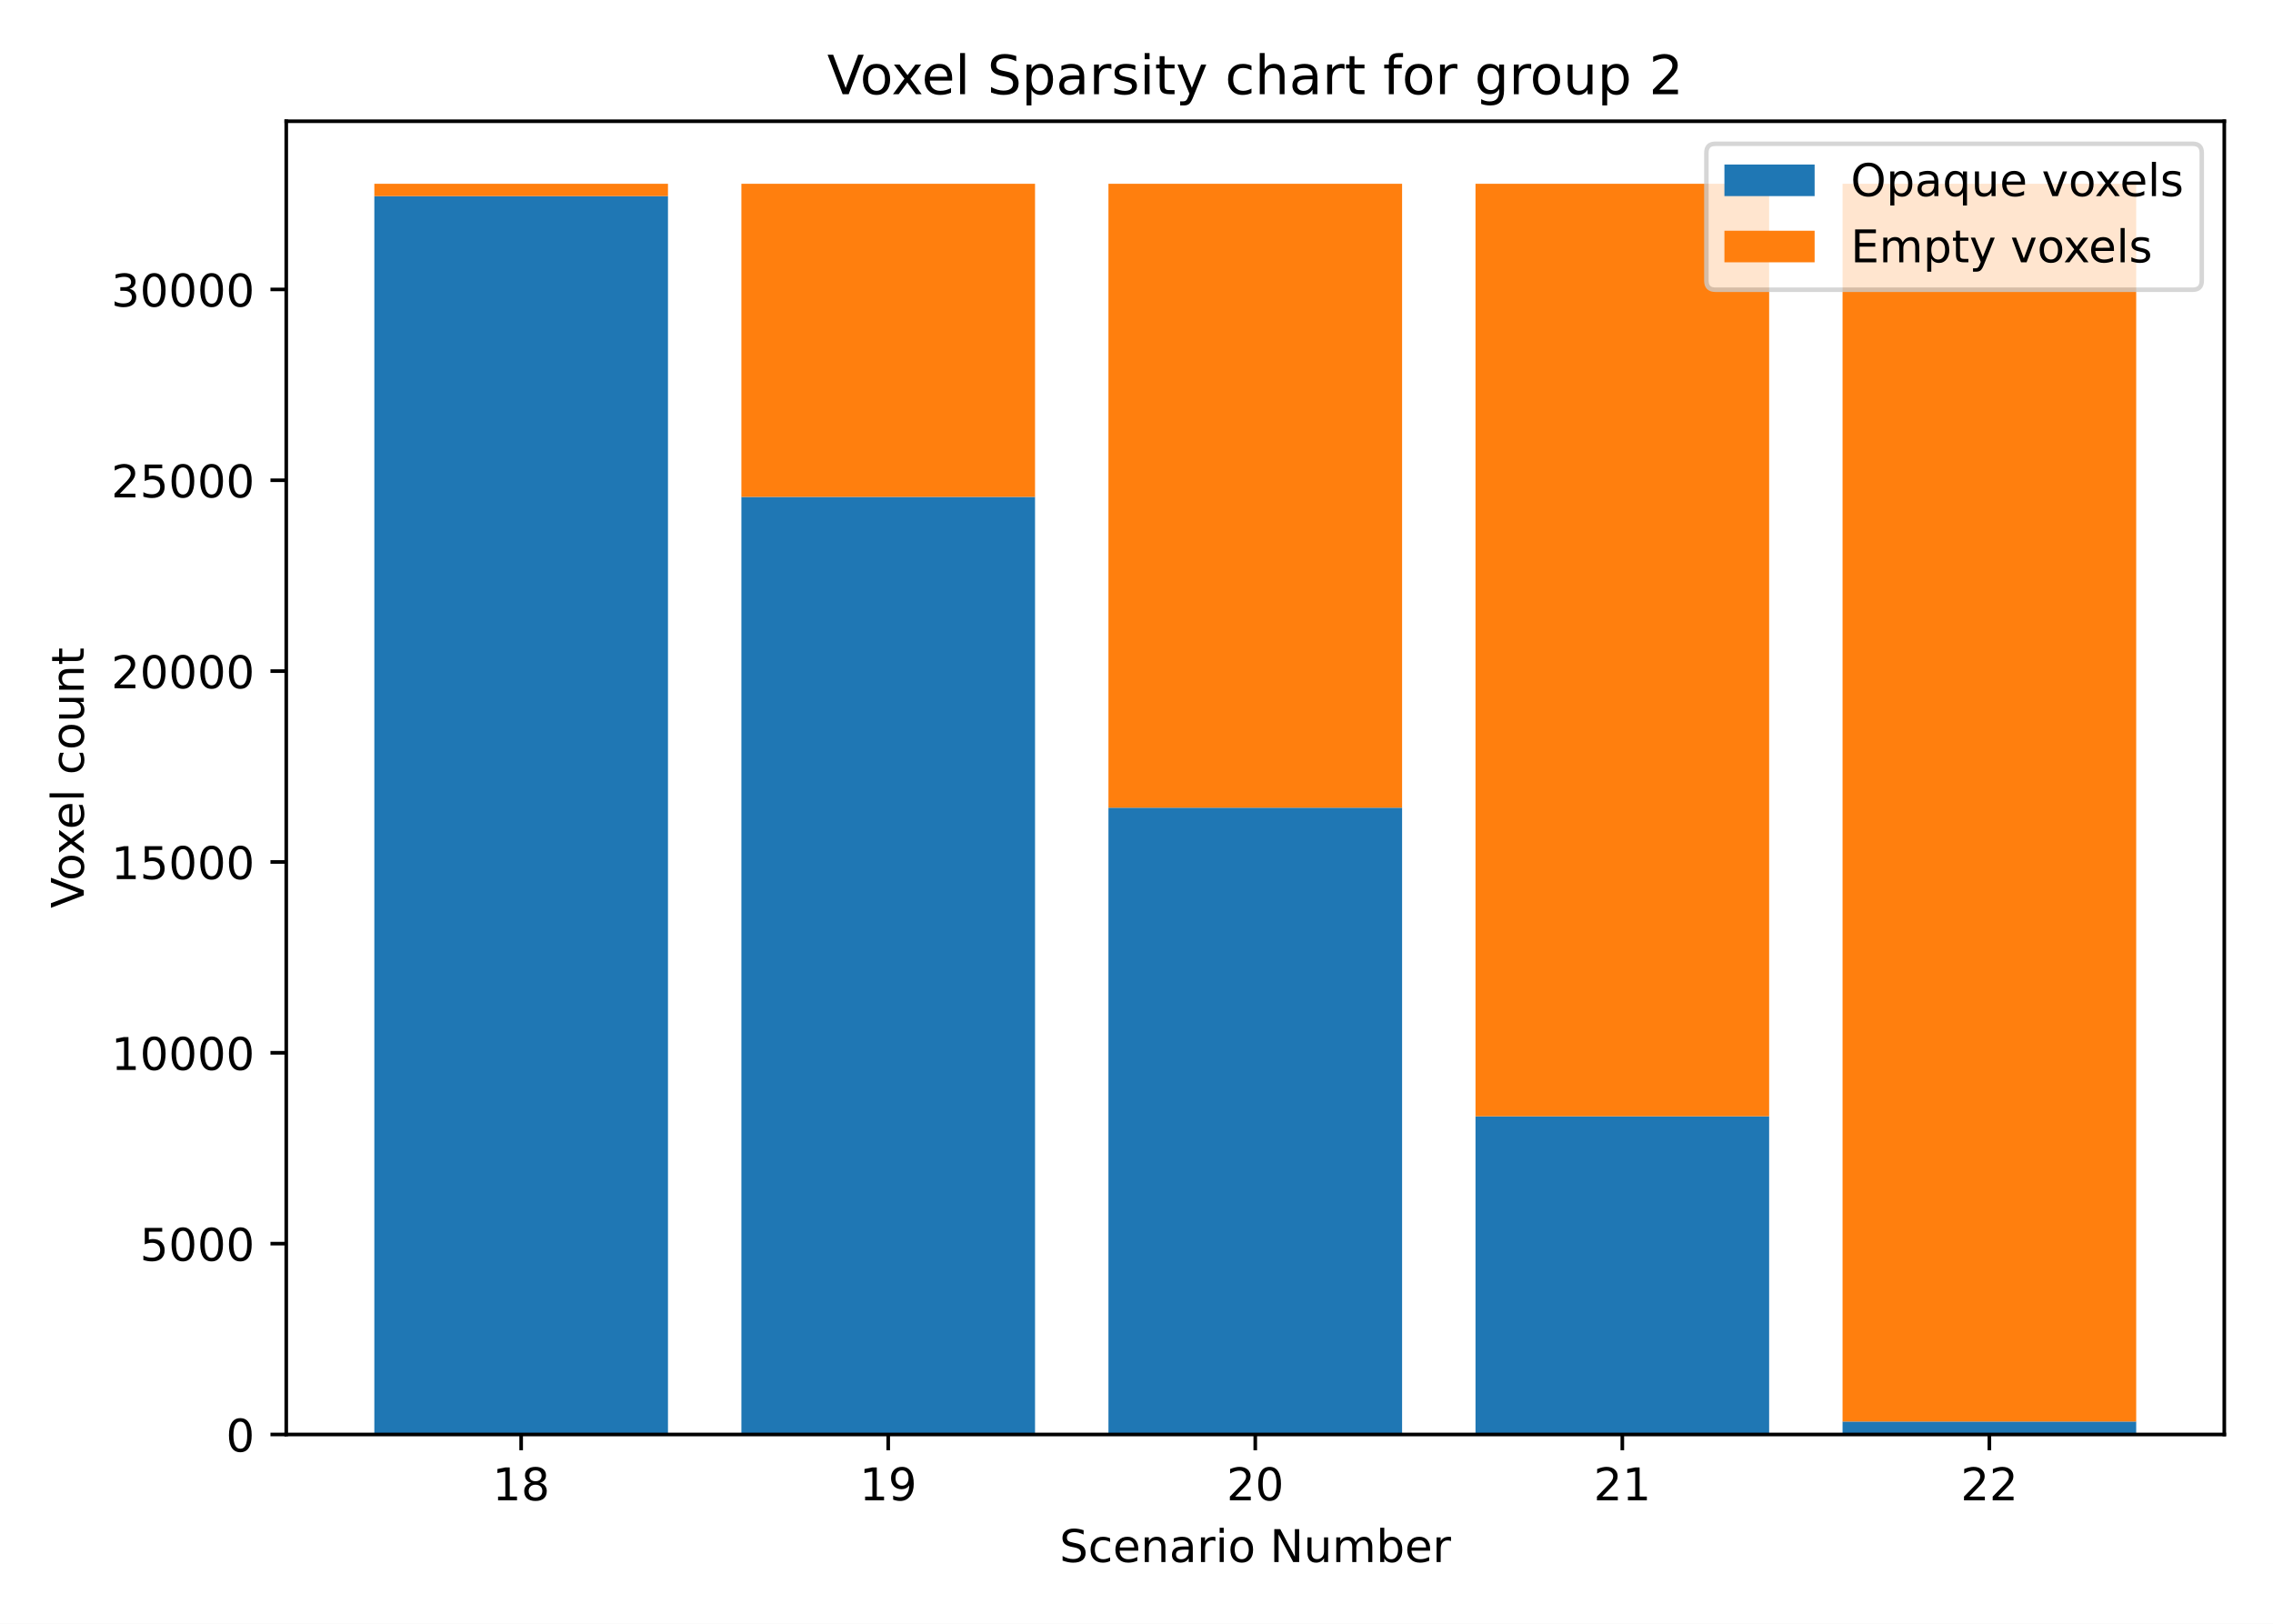
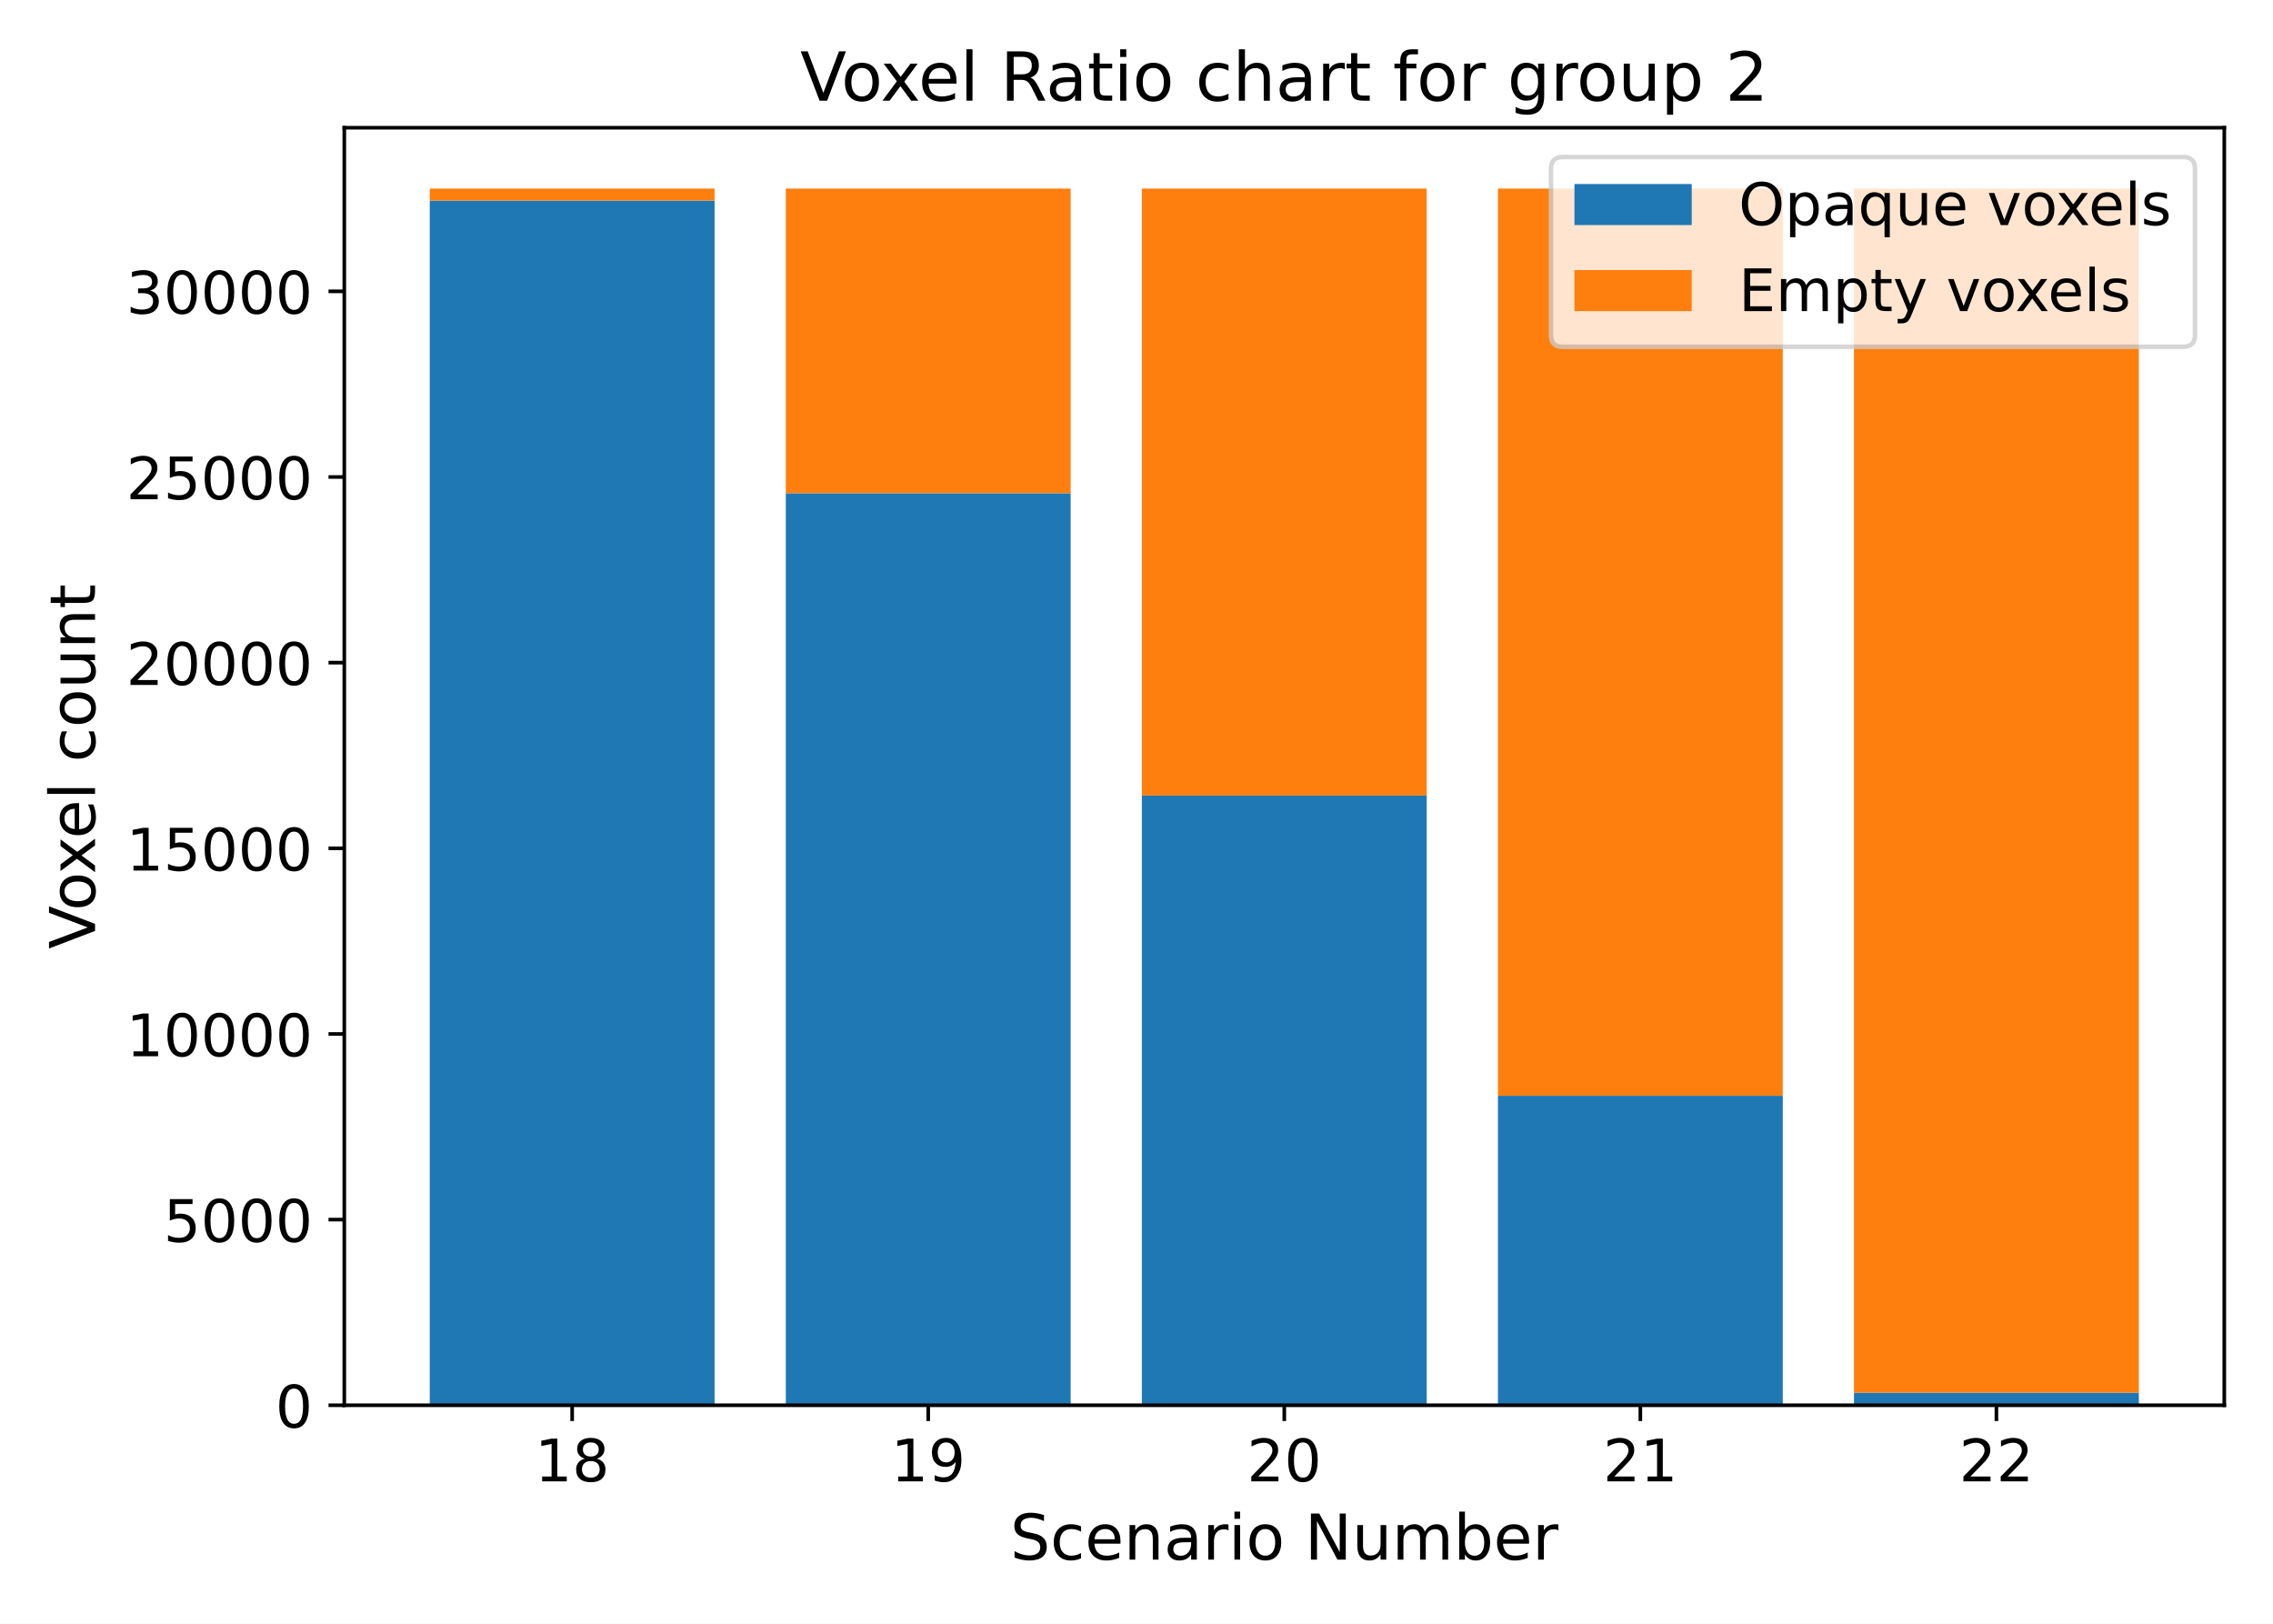
<svg xmlns="http://www.w3.org/2000/svg" xmlns:xlink="http://www.w3.org/1999/xlink" width="504pt" height="360pt" viewBox="0 0 504 360" version="1.1">
  <defs>
    <style type="text/css">*{stroke-linejoin: round; stroke-linecap: butt}</style>
  </defs>
  <g id="figure_1">
    <g id="patch_1">
      <path d="M 0 360  L 504 360  L 504 0  L 0 0  z " style="fill: #ffffff" />
    </g>
    <g id="axes_1">
      <g id="patch_2">
-         <path d="M 63.47 318.04  L 493.2 318.04  L 493.2 26.88  L 63.47 26.88  z " style="fill: #ffffff" />
+         <path d="M 76.34 311.56  L 493.2 311.56  L 493.2 28.32  L 76.34 28.32  z " style="fill: #ffffff" />
      </g>
      <g id="patch_3">
-         <path d="M 83.003 318.04  L 148.114 318.04  L 148.114 43.482  L 83.003 43.482  z " clip-path="url(#p5ac376b469)" style="fill: #1f77b4" />
+         <path d="M 95.288 311.56  L 158.449 311.56  L 158.449 44.471  L 95.288 44.471  z " clip-path="url(#p7ab8aea82c)" style="fill: #1f77b4" />
      </g>
      <g id="patch_4">
-         <path d="M 164.391 318.04  L 229.502 318.04  L 229.502 110.167  L 164.391 110.167  z " clip-path="url(#p5ac376b469)" style="fill: #1f77b4" />
+         <path d="M 174.239 311.56  L 237.4 311.56  L 237.4 109.342  L 174.239 109.342  z " clip-path="url(#p7ab8aea82c)" style="fill: #1f77b4" />
      </g>
      <g id="patch_5">
-         <path d="M 245.78 318.04  L 310.89 318.04  L 310.89 179.074  L 245.78 179.074  z " clip-path="url(#p5ac376b469)" style="fill: #1f77b4" />
+         <path d="M 253.19 311.56  L 316.35 311.56  L 316.35 176.374  L 253.19 176.374  z " clip-path="url(#p7ab8aea82c)" style="fill: #1f77b4" />
      </g>
      <g id="patch_6">
-         <path d="M 327.168 318.04  L 392.279 318.04  L 392.279 247.497  L 327.168 247.497  z " clip-path="url(#p5ac376b469)" style="fill: #1f77b4" />
+         <path d="M 332.14 311.56  L 395.301 311.56  L 395.301 242.936  L 332.14 242.936  z " clip-path="url(#p7ab8aea82c)" style="fill: #1f77b4" />
      </g>
      <g id="patch_7">
-         <path d="M 408.556 318.04  L 473.667 318.04  L 473.667 315.172  L 408.556 315.172  z " clip-path="url(#p5ac376b469)" style="fill: #1f77b4" />
+         <path d="M 411.091 311.56  L 474.252 311.56  L 474.252 308.77  L 411.091 308.77  z " clip-path="url(#p7ab8aea82c)" style="fill: #1f77b4" />
      </g>
      <g id="patch_8">
-         <path d="M 83.003 43.482  L 148.114 43.482  L 148.114 40.745  L 83.003 40.745  z " clip-path="url(#p5ac376b469)" style="fill: #ff7f0e" />
+         <path d="M 95.288 44.471  L 158.449 44.471  L 158.449 41.808  L 95.288 41.808  z " clip-path="url(#p7ab8aea82c)" style="fill: #ff7f0e" />
      </g>
      <g id="patch_9">
-         <path d="M 164.391 110.167  L 229.502 110.167  L 229.502 40.745  L 164.391 40.745  z " clip-path="url(#p5ac376b469)" style="fill: #ff7f0e" />
+         <path d="M 174.239 109.342  L 237.4 109.342  L 237.4 41.808  L 174.239 41.808  z " clip-path="url(#p7ab8aea82c)" style="fill: #ff7f0e" />
      </g>
      <g id="patch_10">
-         <path d="M 245.78 179.074  L 310.89 179.074  L 310.89 40.745  L 245.78 40.745  z " clip-path="url(#p5ac376b469)" style="fill: #ff7f0e" />
+         <path d="M 253.19 176.374  L 316.35 176.374  L 316.35 41.808  L 253.19 41.808  z " clip-path="url(#p7ab8aea82c)" style="fill: #ff7f0e" />
      </g>
      <g id="patch_11">
-         <path d="M 327.168 247.497  L 392.279 247.497  L 392.279 40.745  L 327.168 40.745  z " clip-path="url(#p5ac376b469)" style="fill: #ff7f0e" />
+         <path d="M 332.14 242.936  L 395.301 242.936  L 395.301 41.808  L 332.14 41.808  z " clip-path="url(#p7ab8aea82c)" style="fill: #ff7f0e" />
      </g>
      <g id="patch_12">
-         <path d="M 408.556 315.172  L 473.667 315.172  L 473.667 40.745  L 408.556 40.745  z " clip-path="url(#p5ac376b469)" style="fill: #ff7f0e" />
+         <path d="M 411.091 308.77  L 474.252 308.77  L 474.252 41.808  L 411.091 41.808  z " clip-path="url(#p7ab8aea82c)" style="fill: #ff7f0e" />
      </g>
      <g id="matplotlib.axis_1">
        <g id="xtick_1">
          <g id="line2d_1">
            <defs>
-               <path id="m663f86a717" d="M 0 0  L 0 3.5  " style="stroke: #000000; stroke-width: 0.8" />
-             </defs>
-             <g>
-               <use xlink:href="#m663f86a717" x="115.558" y="318.04" style="stroke: #000000; stroke-width: 0.8" />
+               <path id="m5ac9802ae2" d="M 0 0  L 0 3.5  " style="stroke: #000000; stroke-width: 0.8" />
+             </defs>
+             <g>
+               <use xlink:href="#m5ac9802ae2" x="126.868" y="311.56" style="stroke: #000000; stroke-width: 0.8" />
            </g>
          </g>
          <g id="text_1">
-             <g transform="translate(109.196 332.6384) scale(0.1 -0.1)">
+             <g transform="translate(118.5972 328.438) scale(0.13 -0.13)">
              <defs>
                <path id="DejaVuSans-31" d="M 794 531  L 1825 531  L 1825 4091  L 703 3866  L 703 4441  L 1819 4666  L 2450 4666  L 2450 531  L 3481 531  L 3481 0  L 794 0  L 794 531  z " transform="scale(0.015625)" />
                <path id="DejaVuSans-38" d="M 2034 2216  Q 1584 2216 1326 1975  Q 1069 1734 1069 1313  Q 1069 891 1326 650  Q 1584 409 2034 409  Q 2484 409 2743 651  Q 3003 894 3003 1313  Q 3003 1734 2745 1975  Q 2488 2216 2034 2216  z M 1403 2484  Q 997 2584 770 2862  Q 544 3141 544 3541  Q 544 4100 942 4425  Q 1341 4750 2034 4750  Q 2731 4750 3128 4425  Q 3525 4100 3525 3541  Q 3525 3141 3298 2862  Q 3072 2584 2669 2484  Q 3125 2378 3379 2068  Q 3634 1759 3634 1313  Q 3634 634 3220 271  Q 2806 -91 2034 -91  Q 1263 -91 848 271  Q 434 634 434 1313  Q 434 1759 690 2068  Q 947 2378 1403 2484  z M 1172 3481  Q 1172 3119 1398 2916  Q 1625 2713 2034 2713  Q 2441 2713 2670 2916  Q 2900 3119 2900 3481  Q 2900 3844 2670 4047  Q 2441 4250 2034 4250  Q 1625 4250 1398 4047  Q 1172 3844 1172 3481  z " transform="scale(0.015625)" />
              </defs>
              <use xlink:href="#DejaVuSans-31" />
              <use xlink:href="#DejaVuSans-38" transform="translate(63.62305 0)" />
            </g>
          </g>
        </g>
        <g id="xtick_2">
          <g id="line2d_2">
            <g>
-               <use xlink:href="#m663f86a717" x="196.947" y="318.04" style="stroke: #000000; stroke-width: 0.8" />
+               <use xlink:href="#m5ac9802ae2" x="205.819" y="311.56" style="stroke: #000000; stroke-width: 0.8" />
            </g>
          </g>
          <g id="text_2">
-             <g transform="translate(190.5842 332.6384) scale(0.1 -0.1)">
+             <g transform="translate(197.548 328.438) scale(0.13 -0.13)">
              <defs>
                <path id="DejaVuSans-39" d="M 703 97  L 703 672  Q 941 559 1184 500  Q 1428 441 1663 441  Q 2288 441 2617 861  Q 2947 1281 2994 2138  Q 2813 1869 2534 1725  Q 2256 1581 1919 1581  Q 1219 1581 811 2004  Q 403 2428 403 3163  Q 403 3881 828 4315  Q 1253 4750 1959 4750  Q 2769 4750 3195 4129  Q 3622 3509 3622 2328  Q 3622 1225 3098 567  Q 2575 -91 1691 -91  Q 1453 -91 1209 -44  Q 966 3 703 97  z M 1959 2075  Q 2384 2075 2632 2365  Q 2881 2656 2881 3163  Q 2881 3666 2632 3958  Q 2384 4250 1959 4250  Q 1534 4250 1286 3958  Q 1038 3666 1038 3163  Q 1038 2656 1286 2365  Q 1534 2075 1959 2075  z " transform="scale(0.015625)" />
              </defs>
              <use xlink:href="#DejaVuSans-31" />
              <use xlink:href="#DejaVuSans-39" transform="translate(63.62305 0)" />
            </g>
          </g>
        </g>
        <g id="xtick_3">
          <g id="line2d_3">
            <g>
-               <use xlink:href="#m663f86a717" x="278.335" y="318.04" style="stroke: #000000; stroke-width: 0.8" />
+               <use xlink:href="#m5ac9802ae2" x="284.77" y="311.56" style="stroke: #000000; stroke-width: 0.8" />
            </g>
          </g>
          <g id="text_3">
-             <g transform="translate(271.9725 332.6384) scale(0.1 -0.1)">
+             <g transform="translate(276.4987 328.438) scale(0.13 -0.13)">
              <defs>
                <path id="DejaVuSans-32" d="M 1228 531  L 3431 531  L 3431 0  L 469 0  L 469 531  Q 828 903 1448 1529  Q 2069 2156 2228 2338  Q 2531 2678 2651 2914  Q 2772 3150 2772 3378  Q 2772 3750 2511 3984  Q 2250 4219 1831 4219  Q 1534 4219 1204 4116  Q 875 4013 500 3803  L 500 4441  Q 881 4594 1212 4672  Q 1544 4750 1819 4750  Q 2544 4750 2975 4387  Q 3406 4025 3406 3419  Q 3406 3131 3298 2873  Q 3191 2616 2906 2266  Q 2828 2175 2409 1742  Q 1991 1309 1228 531  z " transform="scale(0.015625)" />
                <path id="DejaVuSans-30" d="M 2034 4250  Q 1547 4250 1301 3770  Q 1056 3291 1056 2328  Q 1056 1369 1301 889  Q 1547 409 2034 409  Q 2525 409 2770 889  Q 3016 1369 3016 2328  Q 3016 3291 2770 3770  Q 2525 4250 2034 4250  z M 2034 4750  Q 2819 4750 3233 4129  Q 3647 3509 3647 2328  Q 3647 1150 3233 529  Q 2819 -91 2034 -91  Q 1250 -91 836 529  Q 422 1150 422 2328  Q 422 3509 836 4129  Q 1250 4750 2034 4750  z " transform="scale(0.015625)" />
              </defs>
              <use xlink:href="#DejaVuSans-32" />
              <use xlink:href="#DejaVuSans-30" transform="translate(63.62305 0)" />
            </g>
          </g>
        </g>
        <g id="xtick_4">
          <g id="line2d_4">
            <g>
-               <use xlink:href="#m663f86a717" x="359.723" y="318.04" style="stroke: #000000; stroke-width: 0.8" />
+               <use xlink:href="#m5ac9802ae2" x="363.721" y="311.56" style="stroke: #000000; stroke-width: 0.8" />
            </g>
          </g>
          <g id="text_4">
-             <g transform="translate(353.3608 332.6384) scale(0.1 -0.1)">
+             <g transform="translate(355.4495 328.438) scale(0.13 -0.13)">
              <use xlink:href="#DejaVuSans-32" />
              <use xlink:href="#DejaVuSans-31" transform="translate(63.62305 0)" />
            </g>
          </g>
        </g>
        <g id="xtick_5">
          <g id="line2d_5">
            <g>
-               <use xlink:href="#m663f86a717" x="441.112" y="318.04" style="stroke: #000000; stroke-width: 0.8" />
+               <use xlink:href="#m5ac9802ae2" x="442.672" y="311.56" style="stroke: #000000; stroke-width: 0.8" />
            </g>
          </g>
          <g id="text_5">
-             <g transform="translate(434.749 332.6384) scale(0.1 -0.1)">
+             <g transform="translate(434.4003 328.438) scale(0.13 -0.13)">
              <use xlink:href="#DejaVuSans-32" />
              <use xlink:href="#DejaVuSans-32" transform="translate(63.62305 0)" />
            </g>
          </g>
        </g>
        <g id="text_6">
-           <g transform="translate(234.9233 346.3166) scale(0.1 -0.1)">
+           <g transform="translate(223.9936 345.7794) scale(0.14 -0.14)">
            <defs>
              <path id="DejaVuSans-53" d="M 3425 4513  L 3425 3897  Q 3066 4069 2747 4153  Q 2428 4238 2131 4238  Q 1616 4238 1336 4038  Q 1056 3838 1056 3469  Q 1056 3159 1242 3001  Q 1428 2844 1947 2747  L 2328 2669  Q 3034 2534 3370 2195  Q 3706 1856 3706 1288  Q 3706 609 3251 259  Q 2797 -91 1919 -91  Q 1588 -91 1214 -16  Q 841 59 441 206  L 441 856  Q 825 641 1194 531  Q 1563 422 1919 422  Q 2459 422 2753 634  Q 3047 847 3047 1241  Q 3047 1584 2836 1778  Q 2625 1972 2144 2069  L 1759 2144  Q 1053 2284 737 2584  Q 422 2884 422 3419  Q 422 4038 858 4394  Q 1294 4750 2059 4750  Q 2388 4750 2728 4690  Q 3069 4631 3425 4513  z " transform="scale(0.015625)" />
              <path id="DejaVuSans-63" d="M 3122 3366  L 3122 2828  Q 2878 2963 2633 3030  Q 2388 3097 2138 3097  Q 1578 3097 1268 2742  Q 959 2388 959 1747  Q 959 1106 1268 751  Q 1578 397 2138 397  Q 2388 397 2633 464  Q 2878 531 3122 666  L 3122 134  Q 2881 22 2623 -34  Q 2366 -91 2075 -91  Q 1284 -91 818 406  Q 353 903 353 1747  Q 353 2603 823 3093  Q 1294 3584 2113 3584  Q 2378 3584 2631 3529  Q 2884 3475 3122 3366  z " transform="scale(0.015625)" />
              <path id="DejaVuSans-65" d="M 3597 1894  L 3597 1613  L 953 1613  Q 991 1019 1311 708  Q 1631 397 2203 397  Q 2534 397 2845 478  Q 3156 559 3463 722  L 3463 178  Q 3153 47 2828 -22  Q 2503 -91 2169 -91  Q 1331 -91 842 396  Q 353 884 353 1716  Q 353 2575 817 3079  Q 1281 3584 2069 3584  Q 2775 3584 3186 3129  Q 3597 2675 3597 1894  z M 3022 2063  Q 3016 2534 2758 2815  Q 2500 3097 2075 3097  Q 1594 3097 1305 2825  Q 1016 2553 972 2059  L 3022 2063  z " transform="scale(0.015625)" />
              <path id="DejaVuSans-6e" d="M 3513 2113  L 3513 0  L 2938 0  L 2938 2094  Q 2938 2591 2744 2837  Q 2550 3084 2163 3084  Q 1697 3084 1428 2787  Q 1159 2491 1159 1978  L 1159 0  L 581 0  L 581 3500  L 1159 3500  L 1159 2956  Q 1366 3272 1645 3428  Q 1925 3584 2291 3584  Q 2894 3584 3203 3211  Q 3513 2838 3513 2113  z " transform="scale(0.015625)" />
              <path id="DejaVuSans-61" d="M 2194 1759  Q 1497 1759 1228 1600  Q 959 1441 959 1056  Q 959 750 1161 570  Q 1363 391 1709 391  Q 2188 391 2477 730  Q 2766 1069 2766 1631  L 2766 1759  L 2194 1759  z M 3341 1997  L 3341 0  L 2766 0  L 2766 531  Q 2569 213 2275 61  Q 1981 -91 1556 -91  Q 1019 -91 701 211  Q 384 513 384 1019  Q 384 1609 779 1909  Q 1175 2209 1959 2209  L 2766 2209  L 2766 2266  Q 2766 2663 2505 2880  Q 2244 3097 1772 3097  Q 1472 3097 1187 3025  Q 903 2953 641 2809  L 641 3341  Q 956 3463 1253 3523  Q 1550 3584 1831 3584  Q 2591 3584 2966 3190  Q 3341 2797 3341 1997  z " transform="scale(0.015625)" />
              <path id="DejaVuSans-72" d="M 2631 2963  Q 2534 3019 2420 3045  Q 2306 3072 2169 3072  Q 1681 3072 1420 2755  Q 1159 2438 1159 1844  L 1159 0  L 581 0  L 581 3500  L 1159 3500  L 1159 2956  Q 1341 3275 1631 3429  Q 1922 3584 2338 3584  Q 2397 3584 2469 3576  Q 2541 3569 2628 3553  L 2631 2963  z " transform="scale(0.015625)" />
              <path id="DejaVuSans-69" d="M 603 3500  L 1178 3500  L 1178 0  L 603 0  L 603 3500  z M 603 4863  L 1178 4863  L 1178 4134  L 603 4134  L 603 4863  z " transform="scale(0.015625)" />
              <path id="DejaVuSans-6f" d="M 1959 3097  Q 1497 3097 1228 2736  Q 959 2375 959 1747  Q 959 1119 1226 758  Q 1494 397 1959 397  Q 2419 397 2687 759  Q 2956 1122 2956 1747  Q 2956 2369 2687 2733  Q 2419 3097 1959 3097  z M 1959 3584  Q 2709 3584 3137 3096  Q 3566 2609 3566 1747  Q 3566 888 3137 398  Q 2709 -91 1959 -91  Q 1206 -91 779 398  Q 353 888 353 1747  Q 353 2609 779 3096  Q 1206 3584 1959 3584  z " transform="scale(0.015625)" />
              <path id="DejaVuSans-20" transform="scale(0.015625)" />
              <path id="DejaVuSans-4e" d="M 628 4666  L 1478 4666  L 3547 763  L 3547 4666  L 4159 4666  L 4159 0  L 3309 0  L 1241 3903  L 1241 0  L 628 0  L 628 4666  z " transform="scale(0.015625)" />
              <path id="DejaVuSans-75" d="M 544 1381  L 544 3500  L 1119 3500  L 1119 1403  Q 1119 906 1312 657  Q 1506 409 1894 409  Q 2359 409 2629 706  Q 2900 1003 2900 1516  L 2900 3500  L 3475 3500  L 3475 0  L 2900 0  L 2900 538  Q 2691 219 2414 64  Q 2138 -91 1772 -91  Q 1169 -91 856 284  Q 544 659 544 1381  z M 1991 3584  L 1991 3584  z " transform="scale(0.015625)" />
              <path id="DejaVuSans-6d" d="M 3328 2828  Q 3544 3216 3844 3400  Q 4144 3584 4550 3584  Q 5097 3584 5394 3201  Q 5691 2819 5691 2113  L 5691 0  L 5113 0  L 5113 2094  Q 5113 2597 4934 2840  Q 4756 3084 4391 3084  Q 3944 3084 3684 2787  Q 3425 2491 3425 1978  L 3425 0  L 2847 0  L 2847 2094  Q 2847 2600 2669 2842  Q 2491 3084 2119 3084  Q 1678 3084 1418 2786  Q 1159 2488 1159 1978  L 1159 0  L 581 0  L 581 3500  L 1159 3500  L 1159 2956  Q 1356 3278 1631 3431  Q 1906 3584 2284 3584  Q 2666 3584 2933 3390  Q 3200 3197 3328 2828  z " transform="scale(0.015625)" />
              <path id="DejaVuSans-62" d="M 3116 1747  Q 3116 2381 2855 2742  Q 2594 3103 2138 3103  Q 1681 3103 1420 2742  Q 1159 2381 1159 1747  Q 1159 1113 1420 752  Q 1681 391 2138 391  Q 2594 391 2855 752  Q 3116 1113 3116 1747  z M 1159 2969  Q 1341 3281 1617 3432  Q 1894 3584 2278 3584  Q 2916 3584 3314 3078  Q 3713 2572 3713 1747  Q 3713 922 3314 415  Q 2916 -91 2278 -91  Q 1894 -91 1617 61  Q 1341 213 1159 525  L 1159 0  L 581 0  L 581 4863  L 1159 4863  L 1159 2969  z " transform="scale(0.015625)" />
            </defs>
            <use xlink:href="#DejaVuSans-53" />
            <use xlink:href="#DejaVuSans-63" transform="translate(63.47656 0)" />
            <use xlink:href="#DejaVuSans-65" transform="translate(118.457 0)" />
            <use xlink:href="#DejaVuSans-6e" transform="translate(179.9805 0)" />
            <use xlink:href="#DejaVuSans-61" transform="translate(243.3594 0)" />
            <use xlink:href="#DejaVuSans-72" transform="translate(304.6387 0)" />
            <use xlink:href="#DejaVuSans-69" transform="translate(345.752 0)" />
            <use xlink:href="#DejaVuSans-6f" transform="translate(373.5352 0)" />
            <use xlink:href="#DejaVuSans-20" transform="translate(434.7168 0)" />
            <use xlink:href="#DejaVuSans-4e" transform="translate(466.5039 0)" />
            <use xlink:href="#DejaVuSans-75" transform="translate(541.3086 0)" />
            <use xlink:href="#DejaVuSans-6d" transform="translate(604.6875 0)" />
            <use xlink:href="#DejaVuSans-62" transform="translate(702.0996 0)" />
            <use xlink:href="#DejaVuSans-65" transform="translate(765.5762 0)" />
            <use xlink:href="#DejaVuSans-72" transform="translate(827.0996 0)" />
          </g>
        </g>
      </g>
      <g id="matplotlib.axis_2">
        <g id="ytick_1">
          <g id="line2d_6">
            <defs>
-               <path id="m3f7e5e1093" d="M 0 0  L -3.5 0  " style="stroke: #000000; stroke-width: 0.8" />
-             </defs>
-             <g>
-               <use xlink:href="#m3f7e5e1093" x="63.47" y="318.04" style="stroke: #000000; stroke-width: 0.8" />
+               <path id="m77c827376e" d="M 0 0  L -3.5 0  " style="stroke: #000000; stroke-width: 0.8" />
+             </defs>
+             <g>
+               <use xlink:href="#m77c827376e" x="76.34" y="311.56" style="stroke: #000000; stroke-width: 0.8" />
            </g>
          </g>
          <g id="text_7">
-             <g transform="translate(50.1075 321.8392) scale(0.1 -0.1)">
+             <g transform="translate(61.06875 316.499) scale(0.13 -0.13)">
              <use xlink:href="#DejaVuSans-30" />
            </g>
          </g>
        </g>
        <g id="ytick_2">
          <g id="line2d_7">
            <g>
-               <use xlink:href="#m3f7e5e1093" x="63.47" y="275.728" style="stroke: #000000; stroke-width: 0.8" />
+               <use xlink:href="#m77c827376e" x="76.34" y="270.399" style="stroke: #000000; stroke-width: 0.8" />
            </g>
          </g>
          <g id="text_8">
-             <g transform="translate(31.02 279.5273) scale(0.1 -0.1)">
+             <g transform="translate(36.255 275.338) scale(0.13 -0.13)">
              <defs>
                <path id="DejaVuSans-35" d="M 691 4666  L 3169 4666  L 3169 4134  L 1269 4134  L 1269 2991  Q 1406 3038 1543 3061  Q 1681 3084 1819 3084  Q 2600 3084 3056 2656  Q 3513 2228 3513 1497  Q 3513 744 3044 326  Q 2575 -91 1722 -91  Q 1428 -91 1123 -41  Q 819 9 494 109  L 494 744  Q 775 591 1075 516  Q 1375 441 1709 441  Q 2250 441 2565 725  Q 2881 1009 2881 1497  Q 2881 1984 2565 2268  Q 2250 2553 1709 2553  Q 1456 2553 1204 2497  Q 953 2441 691 2322  L 691 4666  z " transform="scale(0.015625)" />
              </defs>
              <use xlink:href="#DejaVuSans-35" />
              <use xlink:href="#DejaVuSans-30" transform="translate(63.62305 0)" />
              <use xlink:href="#DejaVuSans-30" transform="translate(127.2461 0)" />
              <use xlink:href="#DejaVuSans-30" transform="translate(190.8691 0)" />
            </g>
          </g>
        </g>
        <g id="ytick_3">
          <g id="line2d_8">
            <g>
-               <use xlink:href="#m3f7e5e1093" x="63.47" y="233.416" style="stroke: #000000; stroke-width: 0.8" />
+               <use xlink:href="#m77c827376e" x="76.34" y="229.238" style="stroke: #000000; stroke-width: 0.8" />
            </g>
          </g>
          <g id="text_9">
-             <g transform="translate(24.6575 237.2154) scale(0.1 -0.1)">
+             <g transform="translate(27.98375 234.1771) scale(0.13 -0.13)">
              <use xlink:href="#DejaVuSans-31" />
              <use xlink:href="#DejaVuSans-30" transform="translate(63.62305 0)" />
              <use xlink:href="#DejaVuSans-30" transform="translate(127.2461 0)" />
              <use xlink:href="#DejaVuSans-30" transform="translate(190.8691 0)" />
              <use xlink:href="#DejaVuSans-30" transform="translate(254.4922 0)" />
            </g>
          </g>
        </g>
        <g id="ytick_4">
          <g id="line2d_9">
            <g>
-               <use xlink:href="#m3f7e5e1093" x="63.47" y="191.104" style="stroke: #000000; stroke-width: 0.8" />
+               <use xlink:href="#m77c827376e" x="76.34" y="188.077" style="stroke: #000000; stroke-width: 0.8" />
            </g>
          </g>
          <g id="text_10">
-             <g transform="translate(24.6575 194.9035) scale(0.1 -0.1)">
+             <g transform="translate(27.98375 193.0161) scale(0.13 -0.13)">
              <use xlink:href="#DejaVuSans-31" />
              <use xlink:href="#DejaVuSans-35" transform="translate(63.62305 0)" />
              <use xlink:href="#DejaVuSans-30" transform="translate(127.2461 0)" />
              <use xlink:href="#DejaVuSans-30" transform="translate(190.8691 0)" />
              <use xlink:href="#DejaVuSans-30" transform="translate(254.4922 0)" />
            </g>
          </g>
        </g>
        <g id="ytick_5">
          <g id="line2d_10">
            <g>
-               <use xlink:href="#m3f7e5e1093" x="63.47" y="148.792" style="stroke: #000000; stroke-width: 0.8" />
+               <use xlink:href="#m77c827376e" x="76.34" y="146.916" style="stroke: #000000; stroke-width: 0.8" />
            </g>
          </g>
          <g id="text_11">
-             <g transform="translate(24.6575 152.5916) scale(0.1 -0.1)">
+             <g transform="translate(27.98375 151.8552) scale(0.13 -0.13)">
              <use xlink:href="#DejaVuSans-32" />
              <use xlink:href="#DejaVuSans-30" transform="translate(63.62305 0)" />
              <use xlink:href="#DejaVuSans-30" transform="translate(127.2461 0)" />
              <use xlink:href="#DejaVuSans-30" transform="translate(190.8691 0)" />
              <use xlink:href="#DejaVuSans-30" transform="translate(254.4922 0)" />
            </g>
          </g>
        </g>
        <g id="ytick_6">
          <g id="line2d_11">
            <g>
-               <use xlink:href="#m3f7e5e1093" x="63.47" y="106.481" style="stroke: #000000; stroke-width: 0.8" />
+               <use xlink:href="#m77c827376e" x="76.34" y="105.755" style="stroke: #000000; stroke-width: 0.8" />
            </g>
          </g>
          <g id="text_12">
-             <g transform="translate(24.6575 110.2797) scale(0.1 -0.1)">
+             <g transform="translate(27.98375 110.6942) scale(0.13 -0.13)">
              <use xlink:href="#DejaVuSans-32" />
              <use xlink:href="#DejaVuSans-35" transform="translate(63.62305 0)" />
              <use xlink:href="#DejaVuSans-30" transform="translate(127.2461 0)" />
              <use xlink:href="#DejaVuSans-30" transform="translate(190.8691 0)" />
              <use xlink:href="#DejaVuSans-30" transform="translate(254.4922 0)" />
            </g>
          </g>
        </g>
        <g id="ytick_7">
          <g id="line2d_12">
            <g>
-               <use xlink:href="#m3f7e5e1093" x="63.47" y="64.169" style="stroke: #000000; stroke-width: 0.8" />
+               <use xlink:href="#m77c827376e" x="76.34" y="64.594" style="stroke: #000000; stroke-width: 0.8" />
            </g>
          </g>
          <g id="text_13">
-             <g transform="translate(24.6575 67.96784) scale(0.1 -0.1)">
+             <g transform="translate(27.98375 69.5333) scale(0.13 -0.13)">
              <defs>
                <path id="DejaVuSans-33" d="M 2597 2516  Q 3050 2419 3304 2112  Q 3559 1806 3559 1356  Q 3559 666 3084 287  Q 2609 -91 1734 -91  Q 1441 -91 1130 -33  Q 819 25 488 141  L 488 750  Q 750 597 1062 519  Q 1375 441 1716 441  Q 2309 441 2620 675  Q 2931 909 2931 1356  Q 2931 1769 2642 2001  Q 2353 2234 1838 2234  L 1294 2234  L 1294 2753  L 1863 2753  Q 2328 2753 2575 2939  Q 2822 3125 2822 3475  Q 2822 3834 2567 4026  Q 2313 4219 1838 4219  Q 1578 4219 1281 4162  Q 984 4106 628 3988  L 628 4550  Q 988 4650 1302 4700  Q 1616 4750 1894 4750  Q 2613 4750 3031 4423  Q 3450 4097 3450 3541  Q 3450 3153 3228 2886  Q 3006 2619 2597 2516  z " transform="scale(0.015625)" />
              </defs>
              <use xlink:href="#DejaVuSans-33" />
              <use xlink:href="#DejaVuSans-30" transform="translate(63.62305 0)" />
              <use xlink:href="#DejaVuSans-30" transform="translate(127.2461 0)" />
              <use xlink:href="#DejaVuSans-30" transform="translate(190.8691 0)" />
              <use xlink:href="#DejaVuSans-30" transform="translate(254.4922 0)" />
            </g>
          </g>
        </g>
        <g id="text_14">
-           <g transform="translate(18.57781 201.36) rotate(-90) scale(0.1 -0.1)">
+           <g transform="translate(21.07219 210.4) rotate(-90) scale(0.14 -0.14)">
            <defs>
              <path id="DejaVuSans-56" d="M 1831 0  L 50 4666  L 709 4666  L 2188 738  L 3669 4666  L 4325 4666  L 2547 0  L 1831 0  z " transform="scale(0.015625)" />
              <path id="DejaVuSans-78" d="M 3513 3500  L 2247 1797  L 3578 0  L 2900 0  L 1881 1375  L 863 0  L 184 0  L 1544 1831  L 300 3500  L 978 3500  L 1906 2253  L 2834 3500  L 3513 3500  z " transform="scale(0.015625)" />
              <path id="DejaVuSans-6c" d="M 603 4863  L 1178 4863  L 1178 0  L 603 0  L 603 4863  z " transform="scale(0.015625)" />
              <path id="DejaVuSans-74" d="M 1172 4494  L 1172 3500  L 2356 3500  L 2356 3053  L 1172 3053  L 1172 1153  Q 1172 725 1289 603  Q 1406 481 1766 481  L 2356 481  L 2356 0  L 1766 0  Q 1100 0 847 248  Q 594 497 594 1153  L 594 3053  L 172 3053  L 172 3500  L 594 3500  L 594 4494  L 1172 4494  z " transform="scale(0.015625)" />
            </defs>
            <use xlink:href="#DejaVuSans-56" />
            <use xlink:href="#DejaVuSans-6f" transform="translate(60.6582 0)" />
            <use xlink:href="#DejaVuSans-78" transform="translate(118.7148 0)" />
            <use xlink:href="#DejaVuSans-65" transform="translate(174.7695 0)" />
            <use xlink:href="#DejaVuSans-6c" transform="translate(236.293 0)" />
            <use xlink:href="#DejaVuSans-20" transform="translate(264.0762 0)" />
            <use xlink:href="#DejaVuSans-63" transform="translate(295.8633 0)" />
            <use xlink:href="#DejaVuSans-6f" transform="translate(350.8438 0)" />
            <use xlink:href="#DejaVuSans-75" transform="translate(412.0254 0)" />
            <use xlink:href="#DejaVuSans-6e" transform="translate(475.4043 0)" />
            <use xlink:href="#DejaVuSans-74" transform="translate(538.7832 0)" />
          </g>
        </g>
      </g>
      <g id="patch_13">
-         <path d="M 63.47 318.04  L 63.47 26.88  " style="fill: none; stroke: #000000; stroke-width: 0.8; stroke-linejoin: miter; stroke-linecap: square" />
+         <path d="M 76.34 311.56  L 76.34 28.32  " style="fill: none; stroke: #000000; stroke-width: 0.8; stroke-linejoin: miter; stroke-linecap: square" />
      </g>
      <g id="patch_14">
-         <path d="M 493.2 318.04  L 493.2 26.88  " style="fill: none; stroke: #000000; stroke-width: 0.8; stroke-linejoin: miter; stroke-linecap: square" />
+         <path d="M 493.2 311.56  L 493.2 28.32  " style="fill: none; stroke: #000000; stroke-width: 0.8; stroke-linejoin: miter; stroke-linecap: square" />
      </g>
      <g id="patch_15">
-         <path d="M 63.47 318.04  L 493.2 318.04  " style="fill: none; stroke: #000000; stroke-width: 0.8; stroke-linejoin: miter; stroke-linecap: square" />
+         <path d="M 76.34 311.56  L 493.2 311.56  " style="fill: none; stroke: #000000; stroke-width: 0.8; stroke-linejoin: miter; stroke-linecap: square" />
      </g>
      <g id="patch_16">
-         <path d="M 63.47 26.88  L 493.2 26.88  " style="fill: none; stroke: #000000; stroke-width: 0.8; stroke-linejoin: miter; stroke-linecap: square" />
+         <path d="M 76.34 28.32  L 493.2 28.32  " style="fill: none; stroke: #000000; stroke-width: 0.8; stroke-linejoin: miter; stroke-linecap: square" />
      </g>
      <g id="text_15">
-         <g transform="translate(183.4094 20.88) scale(0.12 -0.12)">
+         <g transform="translate(177.4333 22.32) scale(0.15 -0.15)">
          <defs>
-             <path id="DejaVuSans-70" d="M 1159 525  L 1159 -1331  L 581 -1331  L 581 3500  L 1159 3500  L 1159 2969  Q 1341 3281 1617 3432  Q 1894 3584 2278 3584  Q 2916 3584 3314 3078  Q 3713 2572 3713 1747  Q 3713 922 3314 415  Q 2916 -91 2278 -91  Q 1894 -91 1617 61  Q 1341 213 1159 525  z M 3116 1747  Q 3116 2381 2855 2742  Q 2594 3103 2138 3103  Q 1681 3103 1420 2742  Q 1159 2381 1159 1747  Q 1159 1113 1420 752  Q 1681 391 2138 391  Q 2594 391 2855 752  Q 3116 1113 3116 1747  z " transform="scale(0.015625)" />
-             <path id="DejaVuSans-73" d="M 2834 3397  L 2834 2853  Q 2591 2978 2328 3040  Q 2066 3103 1784 3103  Q 1356 3103 1142 2972  Q 928 2841 928 2578  Q 928 2378 1081 2264  Q 1234 2150 1697 2047  L 1894 2003  Q 2506 1872 2764 1633  Q 3022 1394 3022 966  Q 3022 478 2636 193  Q 2250 -91 1575 -91  Q 1294 -91 989 -36  Q 684 19 347 128  L 347 722  Q 666 556 975 473  Q 1284 391 1588 391  Q 1994 391 2212 530  Q 2431 669 2431 922  Q 2431 1156 2273 1281  Q 2116 1406 1581 1522  L 1381 1569  Q 847 1681 609 1914  Q 372 2147 372 2553  Q 372 3047 722 3315  Q 1072 3584 1716 3584  Q 2034 3584 2315 3537  Q 2597 3491 2834 3397  z " transform="scale(0.015625)" />
-             <path id="DejaVuSans-79" d="M 2059 -325  Q 1816 -950 1584 -1140  Q 1353 -1331 966 -1331  L 506 -1331  L 506 -850  L 844 -850  Q 1081 -850 1212 -737  Q 1344 -625 1503 -206  L 1606 56  L 191 3500  L 800 3500  L 1894 763  L 2988 3500  L 3597 3500  L 2059 -325  z " transform="scale(0.015625)" />
+             <path id="DejaVuSans-52" d="M 2841 2188  Q 3044 2119 3236 1894  Q 3428 1669 3622 1275  L 4263 0  L 3584 0  L 2988 1197  Q 2756 1666 2539 1819  Q 2322 1972 1947 1972  L 1259 1972  L 1259 0  L 628 0  L 628 4666  L 2053 4666  Q 2853 4666 3247 4331  Q 3641 3997 3641 3322  Q 3641 2881 3436 2590  Q 3231 2300 2841 2188  z M 1259 4147  L 1259 2491  L 2053 2491  Q 2509 2491 2742 2702  Q 2975 2913 2975 3322  Q 2975 3731 2742 3939  Q 2509 4147 2053 4147  L 1259 4147  z " transform="scale(0.015625)" />
            <path id="DejaVuSans-68" d="M 3513 2113  L 3513 0  L 2938 0  L 2938 2094  Q 2938 2591 2744 2837  Q 2550 3084 2163 3084  Q 1697 3084 1428 2787  Q 1159 2491 1159 1978  L 1159 0  L 581 0  L 581 4863  L 1159 4863  L 1159 2956  Q 1366 3272 1645 3428  Q 1925 3584 2291 3584  Q 2894 3584 3203 3211  Q 3513 2838 3513 2113  z " transform="scale(0.015625)" />
            <path id="DejaVuSans-66" d="M 2375 4863  L 2375 4384  L 1825 4384  Q 1516 4384 1395 4259  Q 1275 4134 1275 3809  L 1275 3500  L 2222 3500  L 2222 3053  L 1275 3053  L 1275 0  L 697 0  L 697 3053  L 147 3053  L 147 3500  L 697 3500  L 697 3744  Q 697 4328 969 4595  Q 1241 4863 1831 4863  L 2375 4863  z " transform="scale(0.015625)" />
            <path id="DejaVuSans-67" d="M 2906 1791  Q 2906 2416 2648 2759  Q 2391 3103 1925 3103  Q 1463 3103 1205 2759  Q 947 2416 947 1791  Q 947 1169 1205 825  Q 1463 481 1925 481  Q 2391 481 2648 825  Q 2906 1169 2906 1791  z M 3481 434  Q 3481 -459 3084 -895  Q 2688 -1331 1869 -1331  Q 1566 -1331 1297 -1286  Q 1028 -1241 775 -1147  L 775 -588  Q 1028 -725 1275 -790  Q 1522 -856 1778 -856  Q 2344 -856 2625 -561  Q 2906 -266 2906 331  L 2906 616  Q 2728 306 2450 153  Q 2172 0 1784 0  Q 1141 0 747 490  Q 353 981 353 1791  Q 353 2603 747 3093  Q 1141 3584 1784 3584  Q 2172 3584 2450 3431  Q 2728 3278 2906 2969  L 2906 3500  L 3481 3500  L 3481 434  z " transform="scale(0.015625)" />
+             <path id="DejaVuSans-70" d="M 1159 525  L 1159 -1331  L 581 -1331  L 581 3500  L 1159 3500  L 1159 2969  Q 1341 3281 1617 3432  Q 1894 3584 2278 3584  Q 2916 3584 3314 3078  Q 3713 2572 3713 1747  Q 3713 922 3314 415  Q 2916 -91 2278 -91  Q 1894 -91 1617 61  Q 1341 213 1159 525  z M 3116 1747  Q 3116 2381 2855 2742  Q 2594 3103 2138 3103  Q 1681 3103 1420 2742  Q 1159 2381 1159 1747  Q 1159 1113 1420 752  Q 1681 391 2138 391  Q 2594 391 2855 752  Q 3116 1113 3116 1747  z " transform="scale(0.015625)" />
          </defs>
          <use xlink:href="#DejaVuSans-56" />
          <use xlink:href="#DejaVuSans-6f" transform="translate(60.6582 0)" />
          <use xlink:href="#DejaVuSans-78" transform="translate(118.7148 0)" />
          <use xlink:href="#DejaVuSans-65" transform="translate(174.7695 0)" />
          <use xlink:href="#DejaVuSans-6c" transform="translate(236.293 0)" />
          <use xlink:href="#DejaVuSans-20" transform="translate(264.0762 0)" />
-           <use xlink:href="#DejaVuSans-53" transform="translate(295.8633 0)" />
-           <use xlink:href="#DejaVuSans-70" transform="translate(359.3398 0)" />
-           <use xlink:href="#DejaVuSans-61" transform="translate(422.8164 0)" />
-           <use xlink:href="#DejaVuSans-72" transform="translate(484.0957 0)" />
-           <use xlink:href="#DejaVuSans-73" transform="translate(525.209 0)" />
-           <use xlink:href="#DejaVuSans-69" transform="translate(577.3086 0)" />
-           <use xlink:href="#DejaVuSans-74" transform="translate(605.0918 0)" />
-           <use xlink:href="#DejaVuSans-79" transform="translate(644.3008 0)" />
-           <use xlink:href="#DejaVuSans-20" transform="translate(703.4805 0)" />
-           <use xlink:href="#DejaVuSans-63" transform="translate(735.2676 0)" />
-           <use xlink:href="#DejaVuSans-68" transform="translate(790.248 0)" />
-           <use xlink:href="#DejaVuSans-61" transform="translate(853.627 0)" />
-           <use xlink:href="#DejaVuSans-72" transform="translate(914.9062 0)" />
-           <use xlink:href="#DejaVuSans-74" transform="translate(956.0195 0)" />
-           <use xlink:href="#DejaVuSans-20" transform="translate(995.2285 0)" />
-           <use xlink:href="#DejaVuSans-66" transform="translate(1027.016 0)" />
-           <use xlink:href="#DejaVuSans-6f" transform="translate(1062.221 0)" />
-           <use xlink:href="#DejaVuSans-72" transform="translate(1123.402 0)" />
-           <use xlink:href="#DejaVuSans-20" transform="translate(1164.516 0)" />
-           <use xlink:href="#DejaVuSans-67" transform="translate(1196.303 0)" />
-           <use xlink:href="#DejaVuSans-72" transform="translate(1259.779 0)" />
-           <use xlink:href="#DejaVuSans-6f" transform="translate(1298.643 0)" />
-           <use xlink:href="#DejaVuSans-75" transform="translate(1359.824 0)" />
-           <use xlink:href="#DejaVuSans-70" transform="translate(1423.203 0)" />
-           <use xlink:href="#DejaVuSans-20" transform="translate(1486.68 0)" />
-           <use xlink:href="#DejaVuSans-32" transform="translate(1518.467 0)" />
+           <use xlink:href="#DejaVuSans-52" transform="translate(295.8633 0)" />
+           <use xlink:href="#DejaVuSans-61" transform="translate(363.0957 0)" />
+           <use xlink:href="#DejaVuSans-74" transform="translate(424.375 0)" />
+           <use xlink:href="#DejaVuSans-69" transform="translate(463.584 0)" />
+           <use xlink:href="#DejaVuSans-6f" transform="translate(491.3672 0)" />
+           <use xlink:href="#DejaVuSans-20" transform="translate(552.5488 0)" />
+           <use xlink:href="#DejaVuSans-63" transform="translate(584.3359 0)" />
+           <use xlink:href="#DejaVuSans-68" transform="translate(639.3164 0)" />
+           <use xlink:href="#DejaVuSans-61" transform="translate(702.6953 0)" />
+           <use xlink:href="#DejaVuSans-72" transform="translate(763.9746 0)" />
+           <use xlink:href="#DejaVuSans-74" transform="translate(805.0879 0)" />
+           <use xlink:href="#DejaVuSans-20" transform="translate(844.2969 0)" />
+           <use xlink:href="#DejaVuSans-66" transform="translate(876.084 0)" />
+           <use xlink:href="#DejaVuSans-6f" transform="translate(911.2891 0)" />
+           <use xlink:href="#DejaVuSans-72" transform="translate(972.4707 0)" />
+           <use xlink:href="#DejaVuSans-20" transform="translate(1013.584 0)" />
+           <use xlink:href="#DejaVuSans-67" transform="translate(1045.371 0)" />
+           <use xlink:href="#DejaVuSans-72" transform="translate(1108.848 0)" />
+           <use xlink:href="#DejaVuSans-6f" transform="translate(1147.711 0)" />
+           <use xlink:href="#DejaVuSans-75" transform="translate(1208.893 0)" />
+           <use xlink:href="#DejaVuSans-70" transform="translate(1272.271 0)" />
+           <use xlink:href="#DejaVuSans-20" transform="translate(1335.748 0)" />
+           <use xlink:href="#DejaVuSans-32" transform="translate(1367.535 0)" />
        </g>
      </g>
      <g id="legend_1">
        <g id="patch_17">
-           <path d="M 380.363 64.236  L 486.2 64.236  Q 488.2 64.236 488.2 62.236  L 488.2 33.88  Q 488.2 31.88 486.2 31.88  L 380.363 31.88  Q 378.363 31.88 378.363 33.88  L 378.363 62.236  Q 378.363 64.236 380.363 64.236  z " style="fill: #ffffff; opacity: 0.8; stroke: #cccccc; stroke-linejoin: miter" />
+           <path d="M 346.511 76.883  L 484.1 76.883  Q 486.7 76.883 486.7 74.283  L 486.7 37.42  Q 486.7 34.82 484.1 34.82  L 346.511 34.82  Q 343.911 34.82 343.911 37.42  L 343.911 74.283  Q 343.911 76.883 346.511 76.883  z " style="fill: #ffffff; opacity: 0.8; stroke: #cccccc; stroke-linejoin: miter" />
        </g>
        <g id="patch_18">
-           <path d="M 382.363 43.478  L 402.363 43.478  L 402.363 36.478  L 382.363 36.478  z " style="fill: #1f77b4" />
+           <path d="M 349.111 49.898  L 375.111 49.898  L 375.111 40.798  L 349.111 40.798  z " style="fill: #1f77b4" />
        </g>
        <g id="text_16">
-           <g transform="translate(410.3625 43.47844) scale(0.1 -0.1)">
+           <g transform="translate(385.5113 49.89797) scale(0.13 -0.13)">
            <defs>
              <path id="DejaVuSans-4f" d="M 2522 4238  Q 1834 4238 1429 3725  Q 1025 3213 1025 2328  Q 1025 1447 1429 934  Q 1834 422 2522 422  Q 3209 422 3611 934  Q 4013 1447 4013 2328  Q 4013 3213 3611 3725  Q 3209 4238 2522 4238  z M 2522 4750  Q 3503 4750 4090 4092  Q 4678 3434 4678 2328  Q 4678 1225 4090 567  Q 3503 -91 2522 -91  Q 1538 -91 948 565  Q 359 1222 359 2328  Q 359 3434 948 4092  Q 1538 4750 2522 4750  z " transform="scale(0.015625)" />
              <path id="DejaVuSans-71" d="M 947 1747  Q 947 1113 1208 752  Q 1469 391 1925 391  Q 2381 391 2643 752  Q 2906 1113 2906 1747  Q 2906 2381 2643 2742  Q 2381 3103 1925 3103  Q 1469 3103 1208 2742  Q 947 2381 947 1747  z M 2906 525  Q 2725 213 2448 61  Q 2172 -91 1784 -91  Q 1150 -91 751 415  Q 353 922 353 1747  Q 353 2572 751 3078  Q 1150 3584 1784 3584  Q 2172 3584 2448 3432  Q 2725 3281 2906 2969  L 2906 3500  L 3481 3500  L 3481 -1331  L 2906 -1331  L 2906 525  z " transform="scale(0.015625)" />
              <path id="DejaVuSans-76" d="M 191 3500  L 800 3500  L 1894 563  L 2988 3500  L 3597 3500  L 2284 0  L 1503 0  L 191 3500  z " transform="scale(0.015625)" />
+               <path id="DejaVuSans-73" d="M 2834 3397  L 2834 2853  Q 2591 2978 2328 3040  Q 2066 3103 1784 3103  Q 1356 3103 1142 2972  Q 928 2841 928 2578  Q 928 2378 1081 2264  Q 1234 2150 1697 2047  L 1894 2003  Q 2506 1872 2764 1633  Q 3022 1394 3022 966  Q 3022 478 2636 193  Q 2250 -91 1575 -91  Q 1294 -91 989 -36  Q 684 19 347 128  L 347 722  Q 666 556 975 473  Q 1284 391 1588 391  Q 1994 391 2212 530  Q 2431 669 2431 922  Q 2431 1156 2273 1281  Q 2116 1406 1581 1522  L 1381 1569  Q 847 1681 609 1914  Q 372 2147 372 2553  Q 372 3047 722 3315  Q 1072 3584 1716 3584  Q 2034 3584 2315 3537  Q 2597 3491 2834 3397  z " transform="scale(0.015625)" />
            </defs>
            <use xlink:href="#DejaVuSans-4f" />
            <use xlink:href="#DejaVuSans-70" transform="translate(78.71094 0)" />
            <use xlink:href="#DejaVuSans-61" transform="translate(142.1875 0)" />
            <use xlink:href="#DejaVuSans-71" transform="translate(203.4668 0)" />
            <use xlink:href="#DejaVuSans-75" transform="translate(266.9434 0)" />
            <use xlink:href="#DejaVuSans-65" transform="translate(330.3223 0)" />
            <use xlink:href="#DejaVuSans-20" transform="translate(391.8457 0)" />
            <use xlink:href="#DejaVuSans-76" transform="translate(423.6328 0)" />
            <use xlink:href="#DejaVuSans-6f" transform="translate(482.8125 0)" />
            <use xlink:href="#DejaVuSans-78" transform="translate(540.8691 0)" />
            <use xlink:href="#DejaVuSans-65" transform="translate(596.9238 0)" />
            <use xlink:href="#DejaVuSans-6c" transform="translate(658.4473 0)" />
            <use xlink:href="#DejaVuSans-73" transform="translate(686.2305 0)" />
          </g>
        </g>
        <g id="patch_19">
-           <path d="M 382.363 58.157  L 402.363 58.157  L 402.363 51.157  L 382.363 51.157  z " style="fill: #ff7f0e" />
+           <path d="M 349.111 68.98  L 375.111 68.98  L 375.111 59.88  L 349.111 59.88  z " style="fill: #ff7f0e" />
        </g>
        <g id="text_17">
-           <g transform="translate(410.3625 58.15656) scale(0.1 -0.1)">
+           <g transform="translate(385.5113 68.97953) scale(0.13 -0.13)">
            <defs>
              <path id="DejaVuSans-45" d="M 628 4666  L 3578 4666  L 3578 4134  L 1259 4134  L 1259 2753  L 3481 2753  L 3481 2222  L 1259 2222  L 1259 531  L 3634 531  L 3634 0  L 628 0  L 628 4666  z " transform="scale(0.015625)" />
+               <path id="DejaVuSans-79" d="M 2059 -325  Q 1816 -950 1584 -1140  Q 1353 -1331 966 -1331  L 506 -1331  L 506 -850  L 844 -850  Q 1081 -850 1212 -737  Q 1344 -625 1503 -206  L 1606 56  L 191 3500  L 800 3500  L 1894 763  L 2988 3500  L 3597 3500  L 2059 -325  z " transform="scale(0.015625)" />
            </defs>
            <use xlink:href="#DejaVuSans-45" />
            <use xlink:href="#DejaVuSans-6d" transform="translate(63.18359 0)" />
            <use xlink:href="#DejaVuSans-70" transform="translate(160.5957 0)" />
            <use xlink:href="#DejaVuSans-74" transform="translate(224.0723 0)" />
            <use xlink:href="#DejaVuSans-79" transform="translate(263.2812 0)" />
            <use xlink:href="#DejaVuSans-20" transform="translate(322.4609 0)" />
            <use xlink:href="#DejaVuSans-76" transform="translate(354.248 0)" />
            <use xlink:href="#DejaVuSans-6f" transform="translate(413.4277 0)" />
            <use xlink:href="#DejaVuSans-78" transform="translate(471.4844 0)" />
            <use xlink:href="#DejaVuSans-65" transform="translate(527.5391 0)" />
            <use xlink:href="#DejaVuSans-6c" transform="translate(589.0625 0)" />
            <use xlink:href="#DejaVuSans-73" transform="translate(616.8457 0)" />
          </g>
        </g>
      </g>
    </g>
  </g>
  <defs>
-     <clipPath id="p5ac376b469">
-       <rect x="63.47" y="26.88" width="429.73" height="291.16" />
+     <clipPath id="p7ab8aea82c">
+       <rect x="76.34" y="28.32" width="416.86" height="283.24" />
    </clipPath>
  </defs>
</svg>
